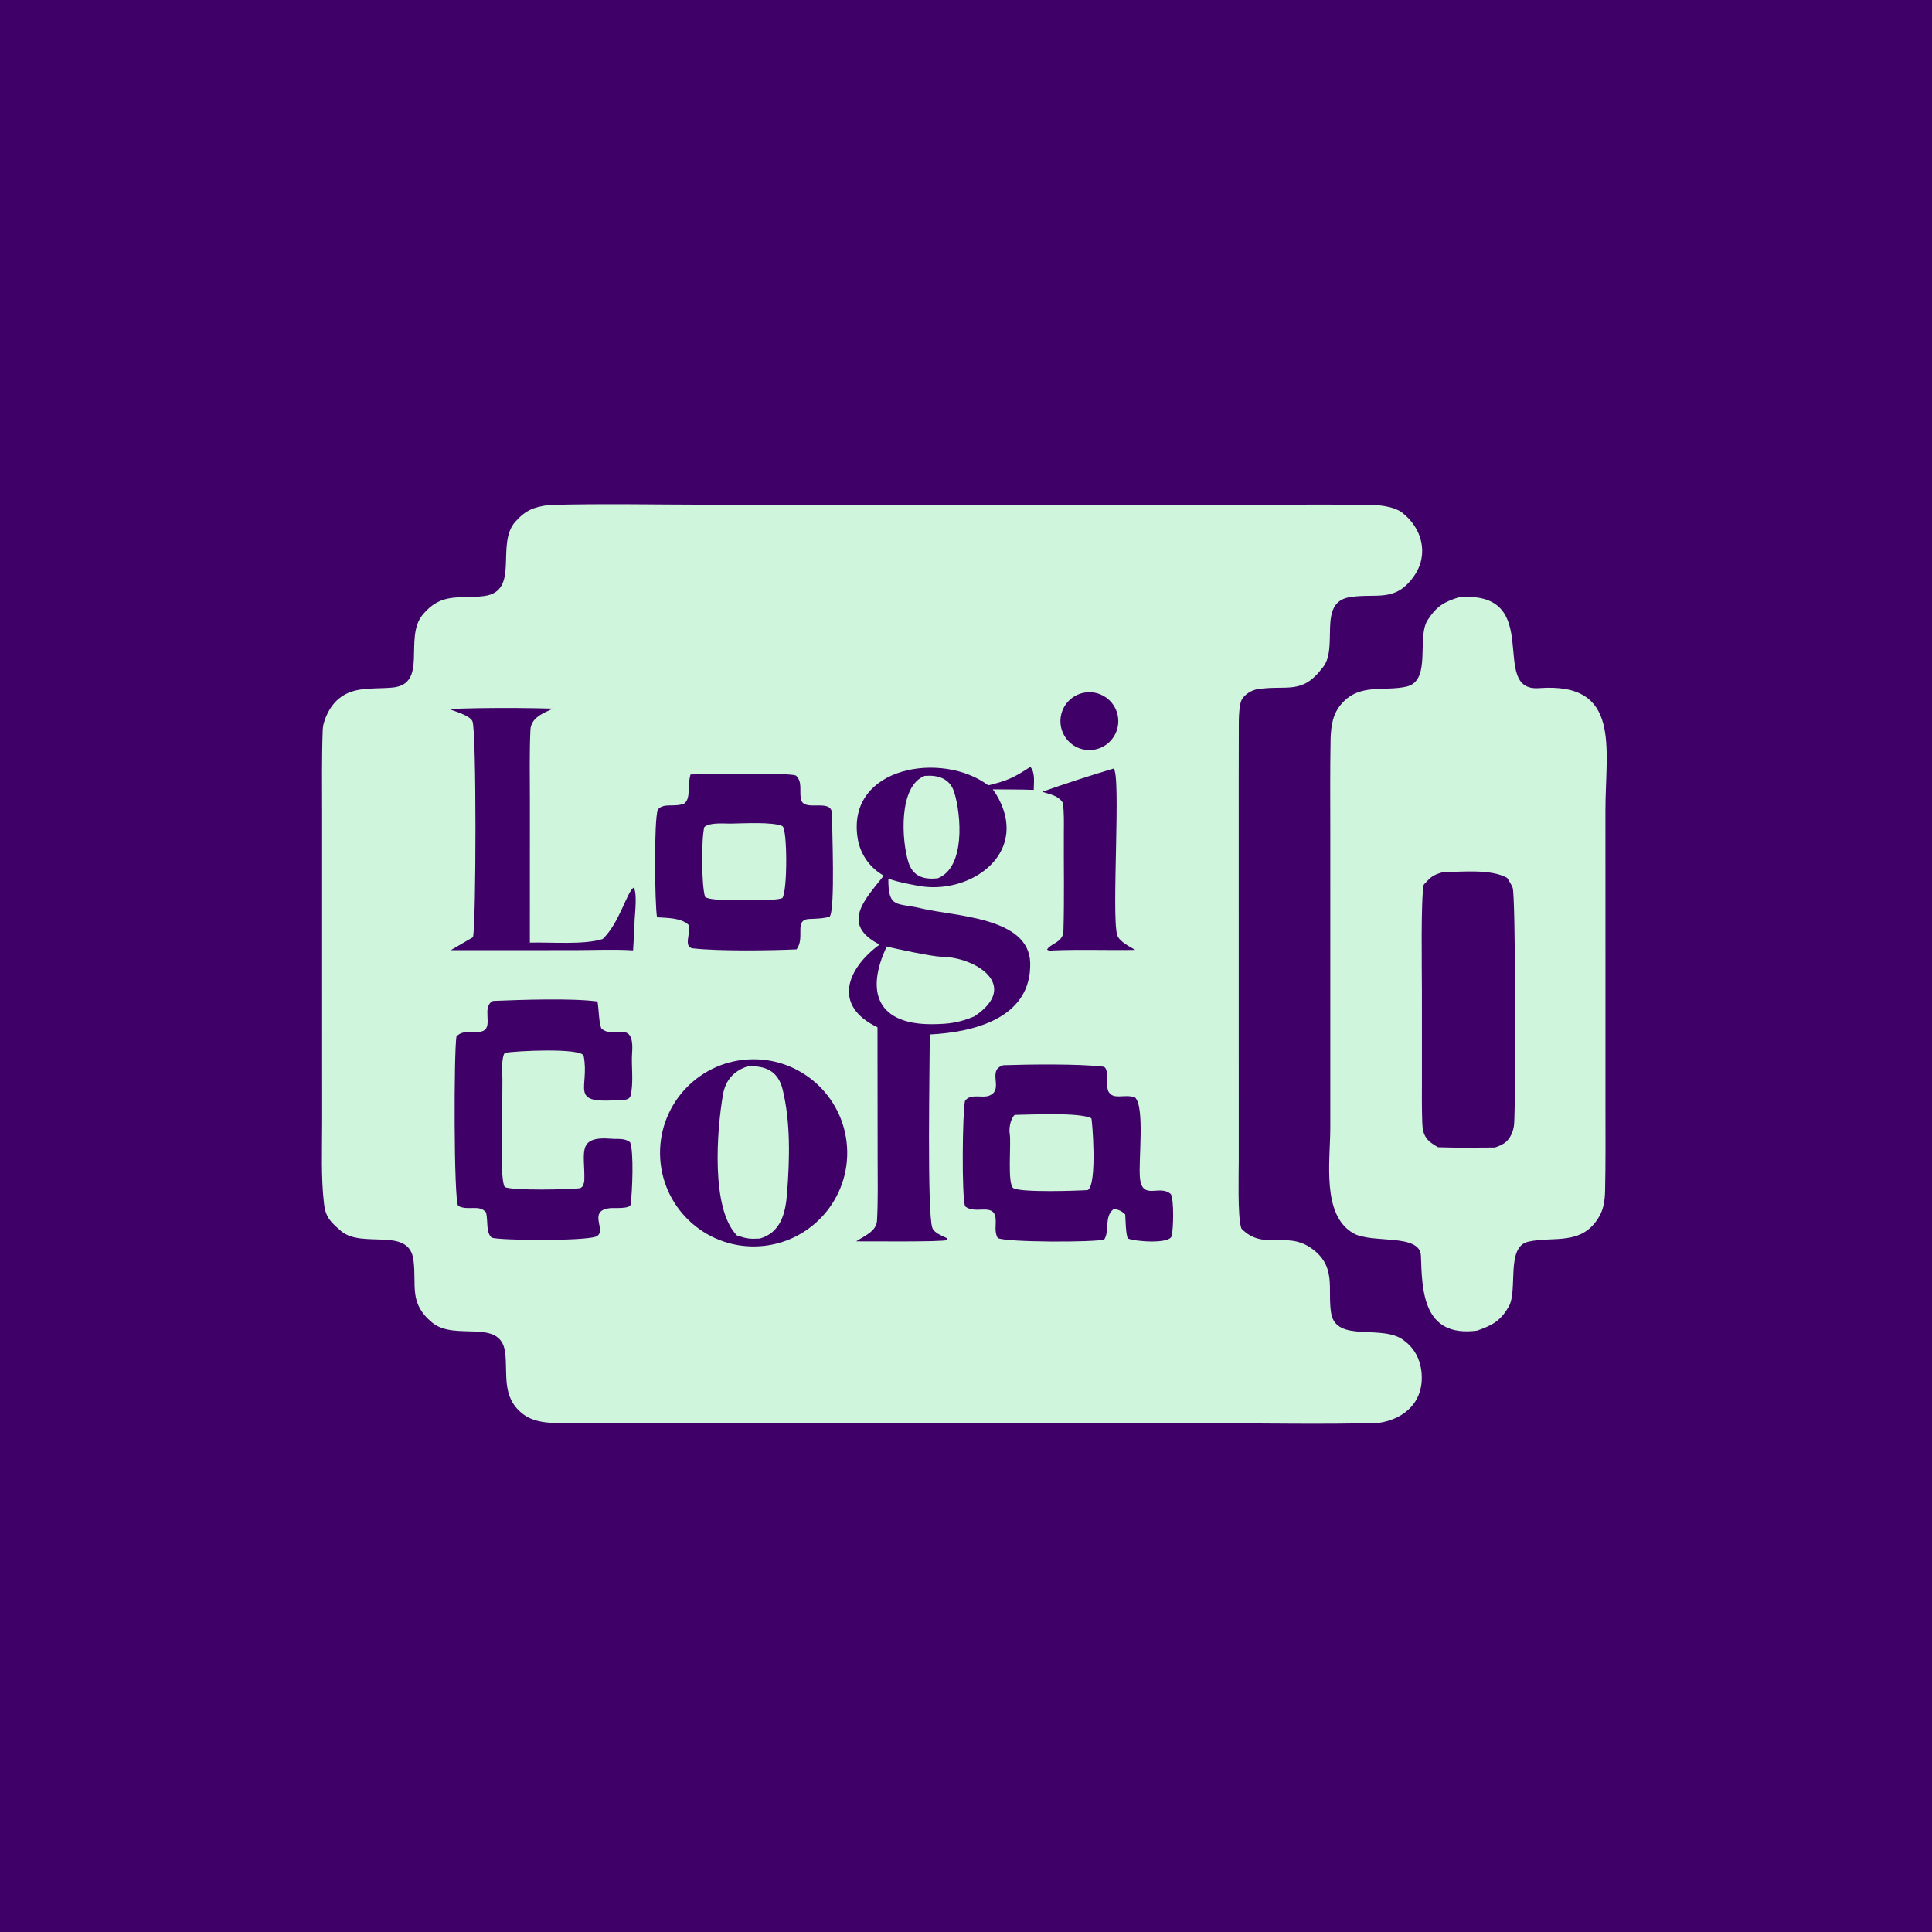
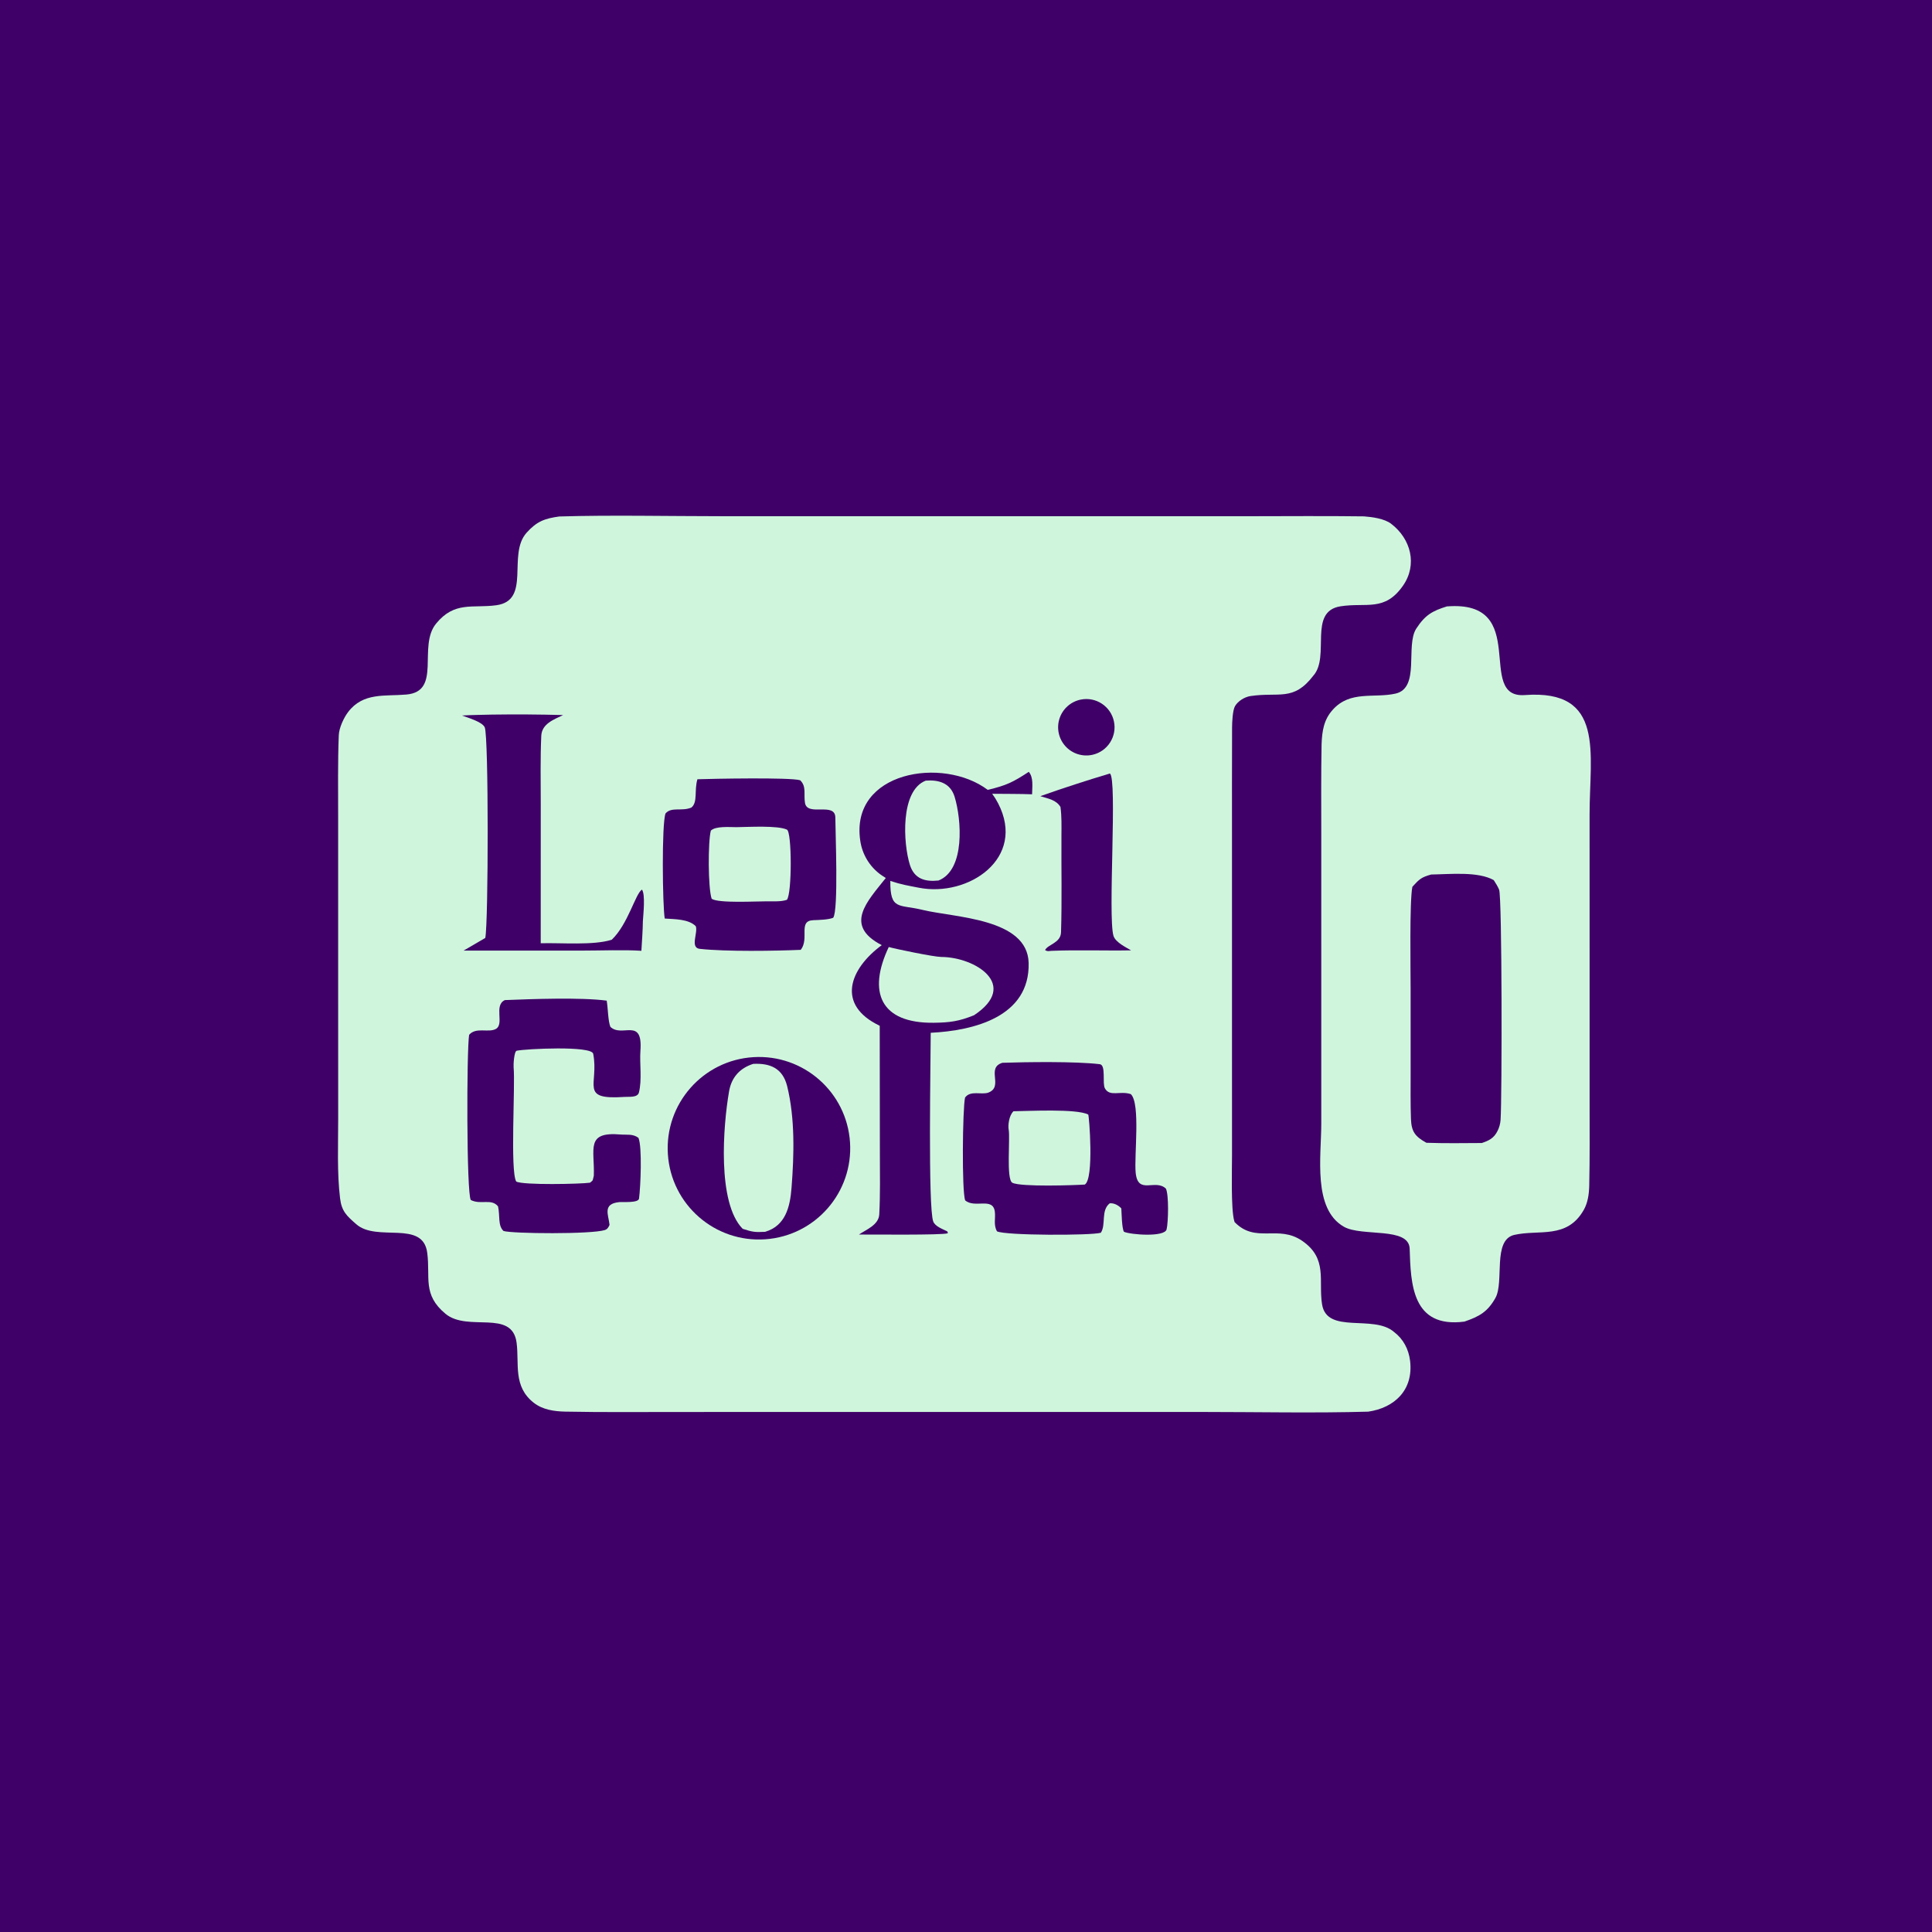
<svg xmlns="http://www.w3.org/2000/svg" width="512" height="512" viewBox="0 0 512 512">
  <rect width="512" height="512" fill="#3F0167" />
-   <g transform="translate(85.31 133.62) scale(1.2882)">
+   <g transform="translate(89.56 136.67) scale(1.2562)">
    <path d="M46.691 0.161C57.57 -0.165 69.879 0.104 80.885 0.105L145.294 0.11L192.186 0.108C200.231 0.1 208.401 0.032 216.451 0.137C218.204 0.27 220.751 0.609 222.174 1.691C226.361 4.876 227.769 10.336 224.689 14.754C220.814 20.312 216.991 18.256 211.504 19.111C204.589 20.189 209.389 29.697 205.761 33.754C201.566 39.24 198.519 37.145 192.506 38.045C191.284 38.228 189.881 39.092 189.256 40.154C188.736 41.035 188.631 43.569 188.626 44.68C188.594 52.59 188.609 60.52 188.609 68.429L188.611 114.841L188.614 134.917C188.614 137.911 188.371 146.292 189.076 148.737L189.159 149.017C193.646 153.624 198.336 149.464 203.441 152.992C208.864 156.742 206.811 161.377 207.611 166.374C208.636 172.747 218.451 168.447 222.776 172.184C224.721 173.652 225.894 175.814 226.186 178.334C226.899 184.494 222.846 188.212 217.351 189.009C206.251 189.334 193.744 189.074 182.521 189.074L116.799 189.072L71.434 189.079C63.662 189.084 55.721 189.154 47.951 189.002C45.594 188.954 43.189 188.597 41.326 187.147C36.875 183.684 38.276 178.894 37.685 174.449C36.737 167.319 27.413 172.272 22.696 168.369C17.778 164.304 19.524 160.712 18.834 155.482C17.911 148.484 8.239 153.309 3.866 149.467C1.881 147.724 0.787 146.782 0.449 144.019C-0.208 138.644 0.05 132.631 0.049 127.197L0.042 97.699L0.041 63.602C0.042 57.93 -0.05 51.974 0.175 46.306C0.236 44.762 1.22 42.635 2.136 41.426C5.319 37.225 9.883 38.127 14.45 37.724C21.978 37.058 16.771 27.563 20.705 22.759C24.615 17.983 28.397 19.562 33.39 18.889C40.847 17.884 35.662 8.195 39.79 3.596C41.945 1.194 43.593 0.59 46.691 0.161Z" fill="#CFF6DD" />
    <path d="M145.744 54.031C146.758 55.244 146.463 57.089 146.435 58.77C143.725 58.667 140.75 58.693 138.019 58.661C138.487 59.293 138.903 59.962 139.264 60.661C145.296 72.298 132.957 80.539 122.517 78.475C120.139 78.005 118.923 77.84 116.529 77.043C116.476 83.3 118.338 81.932 123.33 83.155C130.034 84.797 145.484 84.881 145.71 94.351C145.981 105.723 134.142 108.63 125.053 109.083C125.049 114.704 124.456 145.962 125.585 148.892C125.988 149.937 127.528 150.469 128.464 150.937C128.68 151.099 128.574 150.979 128.661 151.377C127.513 151.804 112.349 151.622 109.903 151.644C111.559 150.549 114.077 149.589 114.196 147.394C114.424 143.184 114.33 138.918 114.326 134.695L114.294 107.601C105.002 103.166 107.952 95.576 114.722 90.593C106.606 86.404 111.697 81.338 115.578 76.424C115.174 76.175 114.766 75.918 114.385 75.637C112.102 73.929 110.592 71.385 110.188 68.563C108.005 53.899 127.686 50.743 137.076 57.836C141.077 56.884 142.418 56.201 145.744 54.031Z" fill="#3F0167" />
    <path d="M116.2 90.99C117.76 91.428 125.745 93.078 127.29 93.085C134.454 93.118 143.813 98.999 134.189 105.38C131.007 106.663 129.096 106.925 125.708 106.967C114.389 107.107 111.708 100.459 116.2 90.99Z" fill="#CFF6DD" />
    <path d="M124.002 55.888C126.728 55.679 129.194 56.371 130.092 59.297C131.55 64.043 132.368 74.74 126.688 76.96C123.915 77.254 121.597 76.661 120.652 73.641C119.244 69.145 118.58 57.989 124.002 55.888Z" fill="#CFF6DD" />
    <path d="M140.172 115.412C145.164 115.247 155.574 115.091 160.711 115.706C162.084 115.87 161.2 119.758 161.802 120.813C162.856 122.661 164.985 121.263 167.269 122.022C169.348 124.061 167.935 135.088 168.293 138.626C168.771 143.353 172.399 139.828 174.66 141.949C175.312 143.214 175.178 149.047 174.815 150.549C174.408 152.239 167.216 151.692 165.814 151.059C165.363 150.274 165.337 147.229 165.26 146.127C164.65 145.472 163.731 144.969 162.818 145.054C160.89 146.567 162.08 149.549 160.942 151.264C158.999 151.872 140.817 151.867 139.036 150.969C138.25 149.589 138.762 148.244 138.576 146.814C138.168 143.674 134.345 146.182 132.325 144.439C131.585 142.553 131.773 125.048 132.294 122.753C133.434 121.153 135.784 122.244 137.229 121.692C140.493 120.446 136.649 116.482 140.172 115.412Z" fill="#3F0167" />
    <path d="M142.506 125.635C145.611 125.602 155.83 125.052 158.28 126.328C158.459 126.422 159.553 139.914 157.558 141.1C155.594 141.236 144.039 141.646 142.271 140.718C140.939 140.019 141.843 131.344 141.496 129.501C141.341 128.679 141.513 126.619 142.506 125.635Z" fill="#CFF6DD" />
    <path d="M87.649 114.222C98.227 113.581 107.334 121.608 108.026 132.182C108.719 142.756 100.736 151.902 90.166 152.647C79.522 153.394 70.299 145.347 69.602 134.699C68.905 124.052 76.999 114.868 87.649 114.222Z" fill="#3F0167" />
    <path d="M87.605 115.64C91.186 115.462 93.816 116.562 94.763 120.329C96.446 127.174 96.229 134.775 95.691 141.775C95.38 145.832 94.411 149.812 90.106 151.072C87.921 151.192 87.359 151.082 85.379 150.434C79.98 144.937 81.241 128.751 82.515 121.417C83.019 118.51 84.751 116.547 87.605 115.64Z" fill="#CFF6DD" />
    <path d="M75.835 55.597C78.953 55.488 95.384 55.169 97.504 55.805C98.887 57.119 98.218 58.736 98.526 60.587C99.02 63.556 104.929 60.29 104.932 63.706C104.933 66.665 105.625 83.319 104.473 84.82C103.471 85.235 101.471 85.281 100.272 85.329C96.994 85.461 99.515 89.157 97.636 91.584C92.384 91.815 81.862 91.989 76.32 91.374C74.229 91.142 75.989 87.976 75.489 86.598C73.958 85.063 71.059 85.132 68.938 84.981C68.476 82.273 68.275 65.028 69.106 62.811C70.372 61.349 72.507 62.434 74.561 61.569C75.958 60.428 75.128 57.932 75.835 55.597Z" fill="#3F0167" />
    <path d="M84.074 65.704C86.653 65.671 92.74 65.303 94.721 66.224C95.778 66.714 95.796 79.712 94.714 81.028C93.511 81.452 91.871 81.348 90.558 81.347C88.282 81.334 80.271 81.798 78.84 80.813C78.056 78.526 78.059 68.7 78.666 66.433C79.697 65.44 82.557 65.702 84.074 65.704Z" fill="#CFF6DD" />
    <path d="M35.216 102.184C40.831 101.961 51.284 101.577 56.698 102.301C56.988 104.036 56.964 106.521 57.467 107.82C59.93 110.206 64.349 105.662 63.81 112.891C63.613 115.529 64.182 118.987 63.492 121.682C63.201 122.816 61.374 122.535 60.46 122.611C50.774 123.274 55.099 120.03 53.852 113.517C53.516 111.762 39.559 112.472 37.718 112.865C37.145 112.988 37.008 115.849 37.06 116.376C37.429 120.175 36.296 138.243 37.608 140.462C39.014 141.256 51.234 140.992 53.175 140.708C53.92 140.117 53.683 140.345 53.979 139.237C54.176 133.566 52.181 129.905 59.597 130.539C60.973 130.656 62.184 130.347 63.395 131.243C64.207 133.198 63.847 141.553 63.517 144.053C63.388 145.032 60.122 144.722 59.301 144.809C55.776 145.182 57.065 147.452 57.298 149.609C57.071 150.092 56.876 150.504 56.312 150.692C53.516 151.614 36.755 151.474 34.929 150.892C33.701 149.732 34.22 147.734 33.773 145.702C32.347 143.968 30.158 145.434 28.03 144.362C27.107 143.052 27.143 112.791 27.672 109.513C29.126 107.826 31.696 109.122 33.278 108.291C35.196 107.284 32.787 103.305 35.216 102.184Z" fill="#3F0167" />
    <path d="M32.466 41.956C37.478 41.884 42.49 41.916 47.5 42.052C45.508 43.014 43.006 43.898 42.892 46.453C42.682 51.201 42.779 55.985 42.784 60.742L42.778 90.195C47.098 90.067 53.923 90.69 57.765 89.447C61.208 86.171 62.779 79.663 64.136 78.877C64.883 79.894 64.417 84.086 64.33 85.519C64.306 87.529 64.13 89.764 64.015 91.787C60.268 91.542 55.55 91.743 51.717 91.741L26.505 91.744C28.004 90.843 29.553 89.999 31.082 89.074C31.745 85.892 31.809 46.532 30.968 44.648C30.44 43.462 27.348 42.6 26.166 42.15C28.121 42.026 30.484 42.013 32.466 41.956Z" fill="#3F0167" />
    <path d="M162.849 54.385C164.46 55.39 162.388 84.573 163.607 88.631C164.016 89.993 166.297 91.083 167.323 91.692C161.724 91.795 156.099 91.565 150.476 91.795C149.865 91.853 149.69 91.946 149.175 91.635C149.771 90.415 152.473 90.157 152.543 87.873C152.75 81.116 152.589 74.34 152.629 67.578C152.641 65.57 152.702 63.415 152.422 61.432C151.491 59.933 149.912 59.718 148.173 59.164C153.025 57.449 157.918 55.856 162.849 54.385Z" fill="#3F0167" />
    <path d="M156.748 38.783C159.938 38.165 163.035 40.219 163.705 43.399C164.375 46.579 162.371 49.709 159.203 50.43C157.107 50.908 154.916 50.218 153.472 48.626C152.028 47.034 151.554 44.787 152.233 42.747C152.912 40.708 154.637 39.192 156.748 38.783Z" fill="#3F0167" />
    <path d="M233.936 19.135C251.789 17.717 239.851 38.613 250.379 37.835C267.404 36.576 264.041 50.122 264.046 63.041L264.051 91.21V123.837C264.049 129.63 264.106 135.52 263.974 141.304C263.931 143.147 263.674 144.957 262.804 146.477C259.254 152.682 253.379 150.532 248.174 151.717C243.501 152.779 246.099 161.659 244.166 165.054C242.509 167.967 240.816 168.917 237.641 170.012C226.571 171.454 226.324 162.029 226.091 154.637C225.946 149.949 216.029 152.164 212.229 150.007C205.604 146.244 207.446 135.128 207.446 128.24V102.3L207.444 67.176C207.439 60.856 207.389 54.527 207.509 48.198C207.614 45.428 207.969 43.027 209.869 40.932C213.554 36.813 218.556 38.551 223.106 37.527C228.366 36.343 225.146 27.392 227.489 23.807C229.366 20.931 230.886 20.086 233.936 19.135Z" fill="#CFF6DD" />
    <path d="M230.619 75.694C234.654 75.63 240.499 75.008 243.824 76.872C244.229 77.509 244.676 78.188 244.959 78.888C245.599 80.462 245.586 122.861 245.269 127.459C245.211 128.269 244.994 129.059 244.631 129.784C243.881 131.315 242.804 131.842 241.301 132.338C237.424 132.36 233.494 132.421 229.621 132.286C227.249 130.973 226.464 129.947 226.366 127.275C226.249 124.048 226.296 120.832 226.296 117.604L226.291 99.818C226.291 95.847 226.046 81.401 226.661 78.282C228.146 76.665 228.519 76.286 230.619 75.694Z" fill="#3F0167" />
  </g>
</svg>
